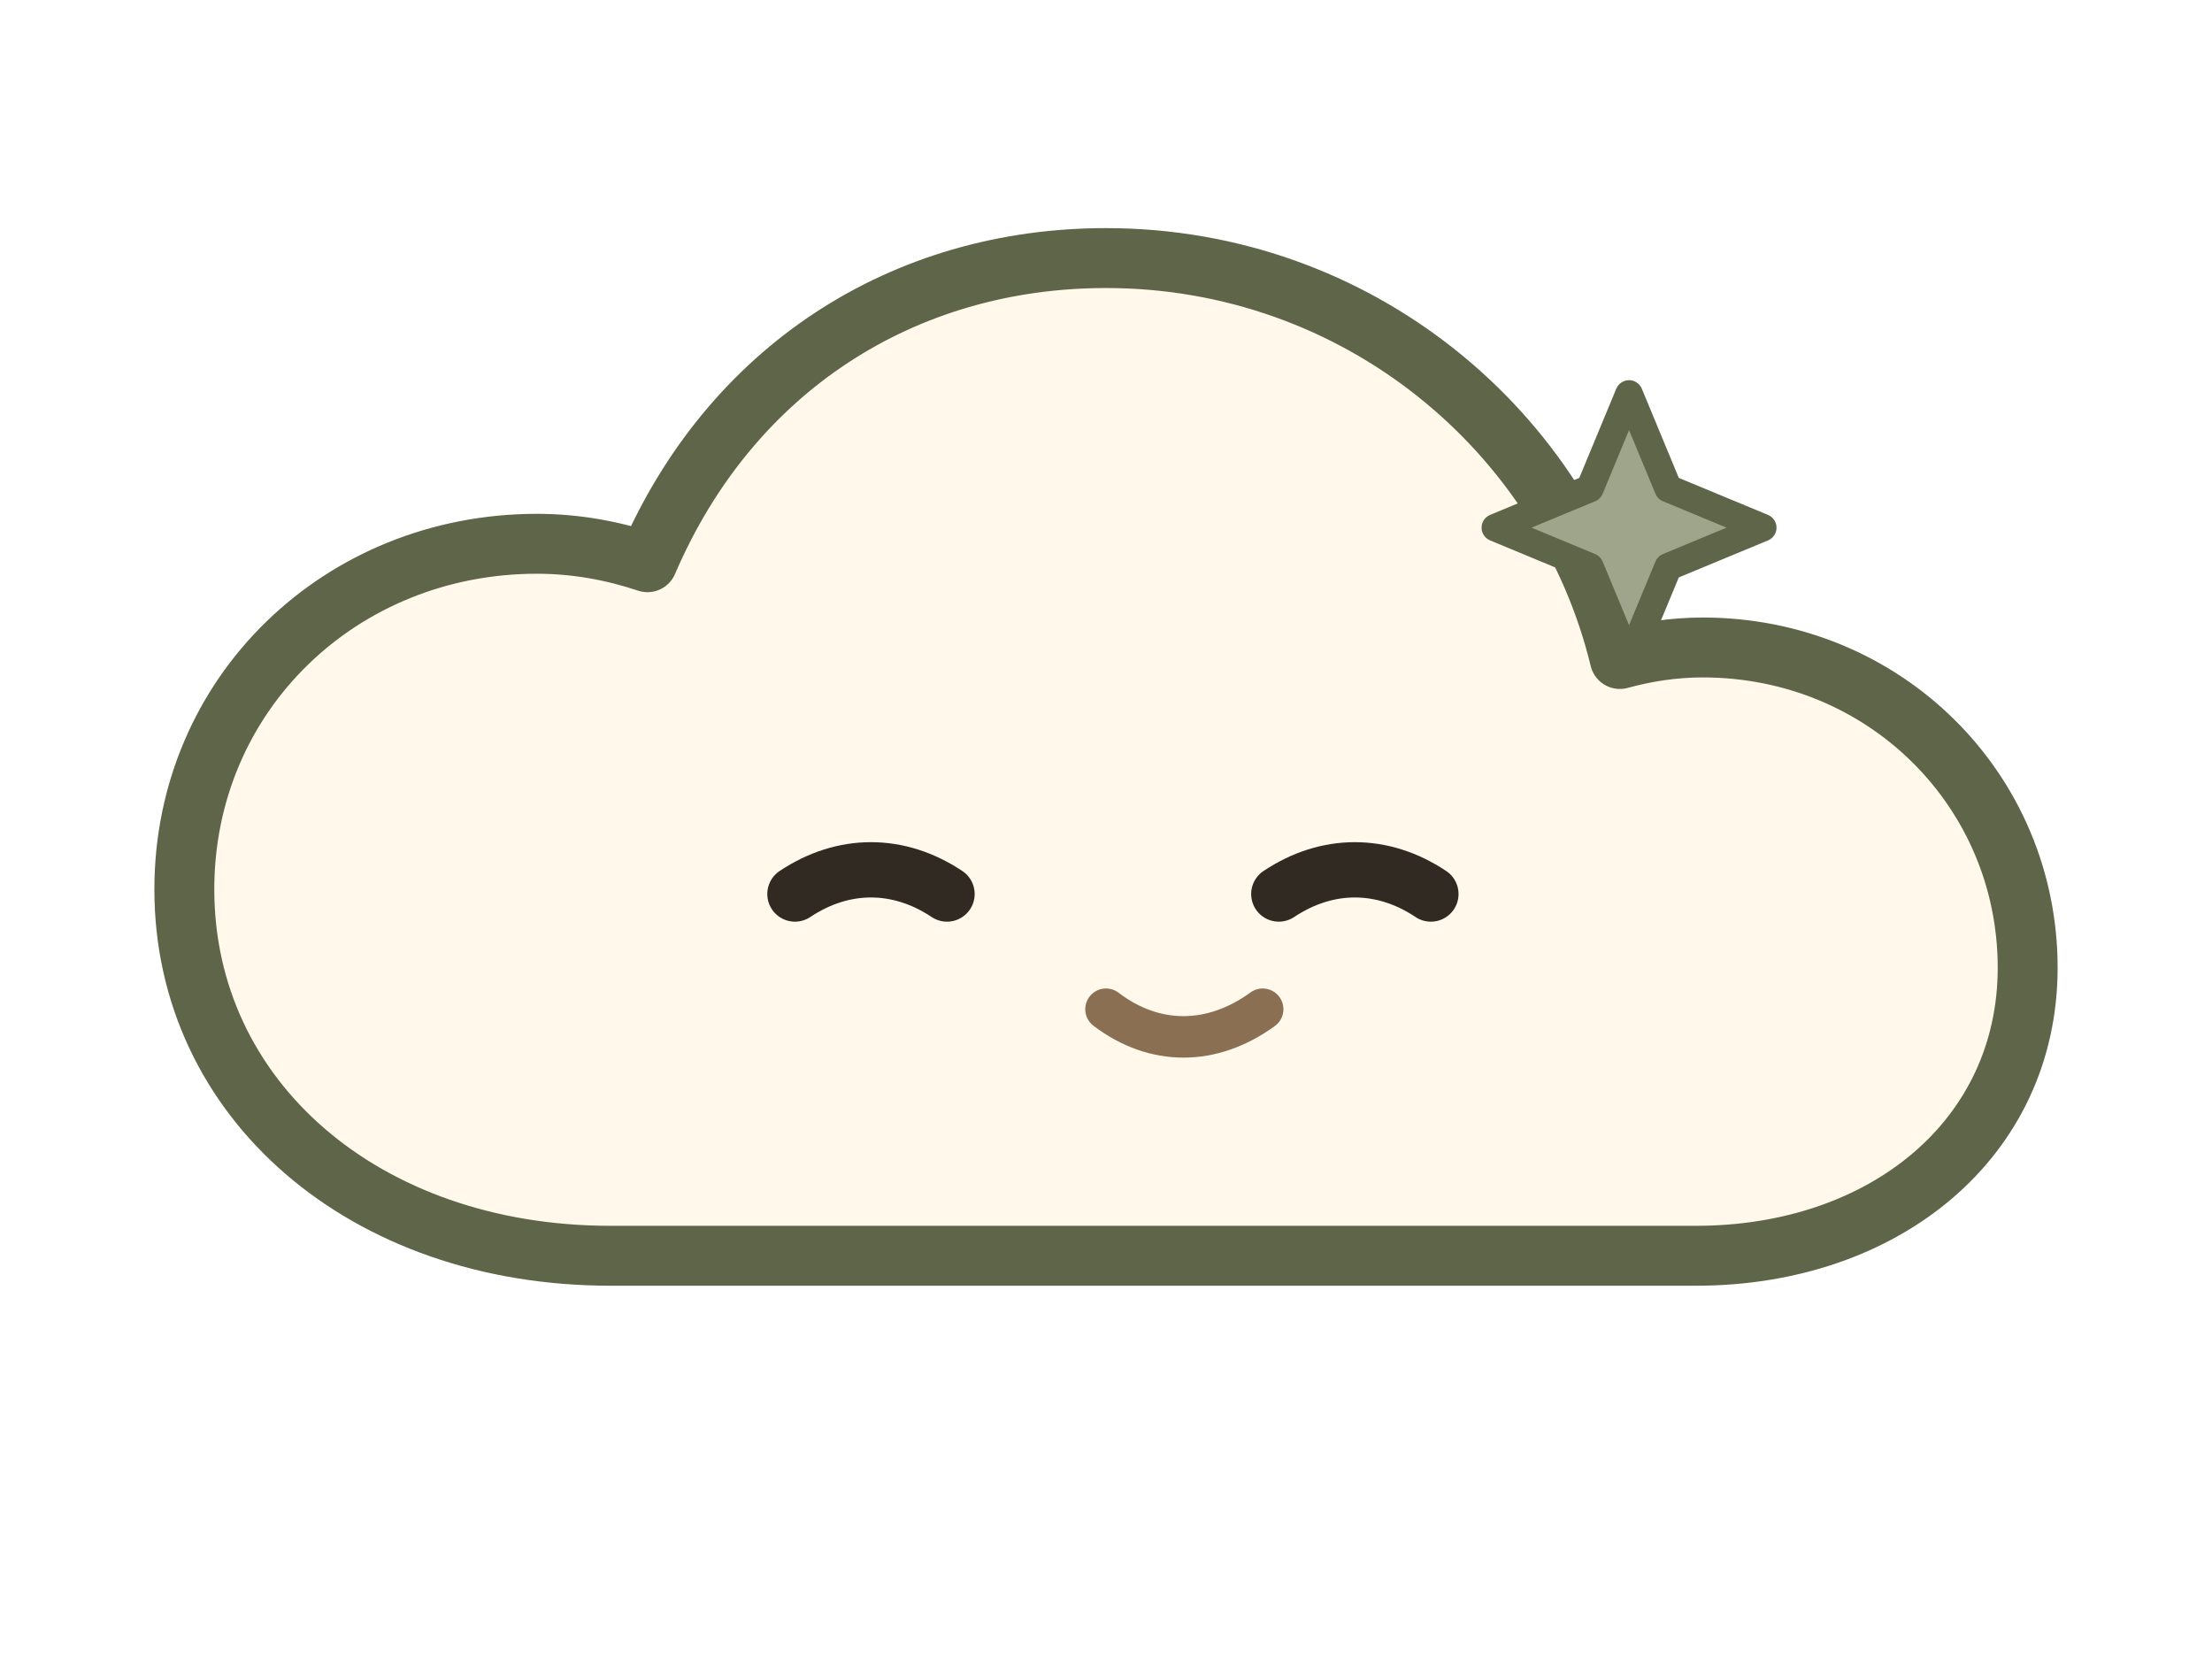
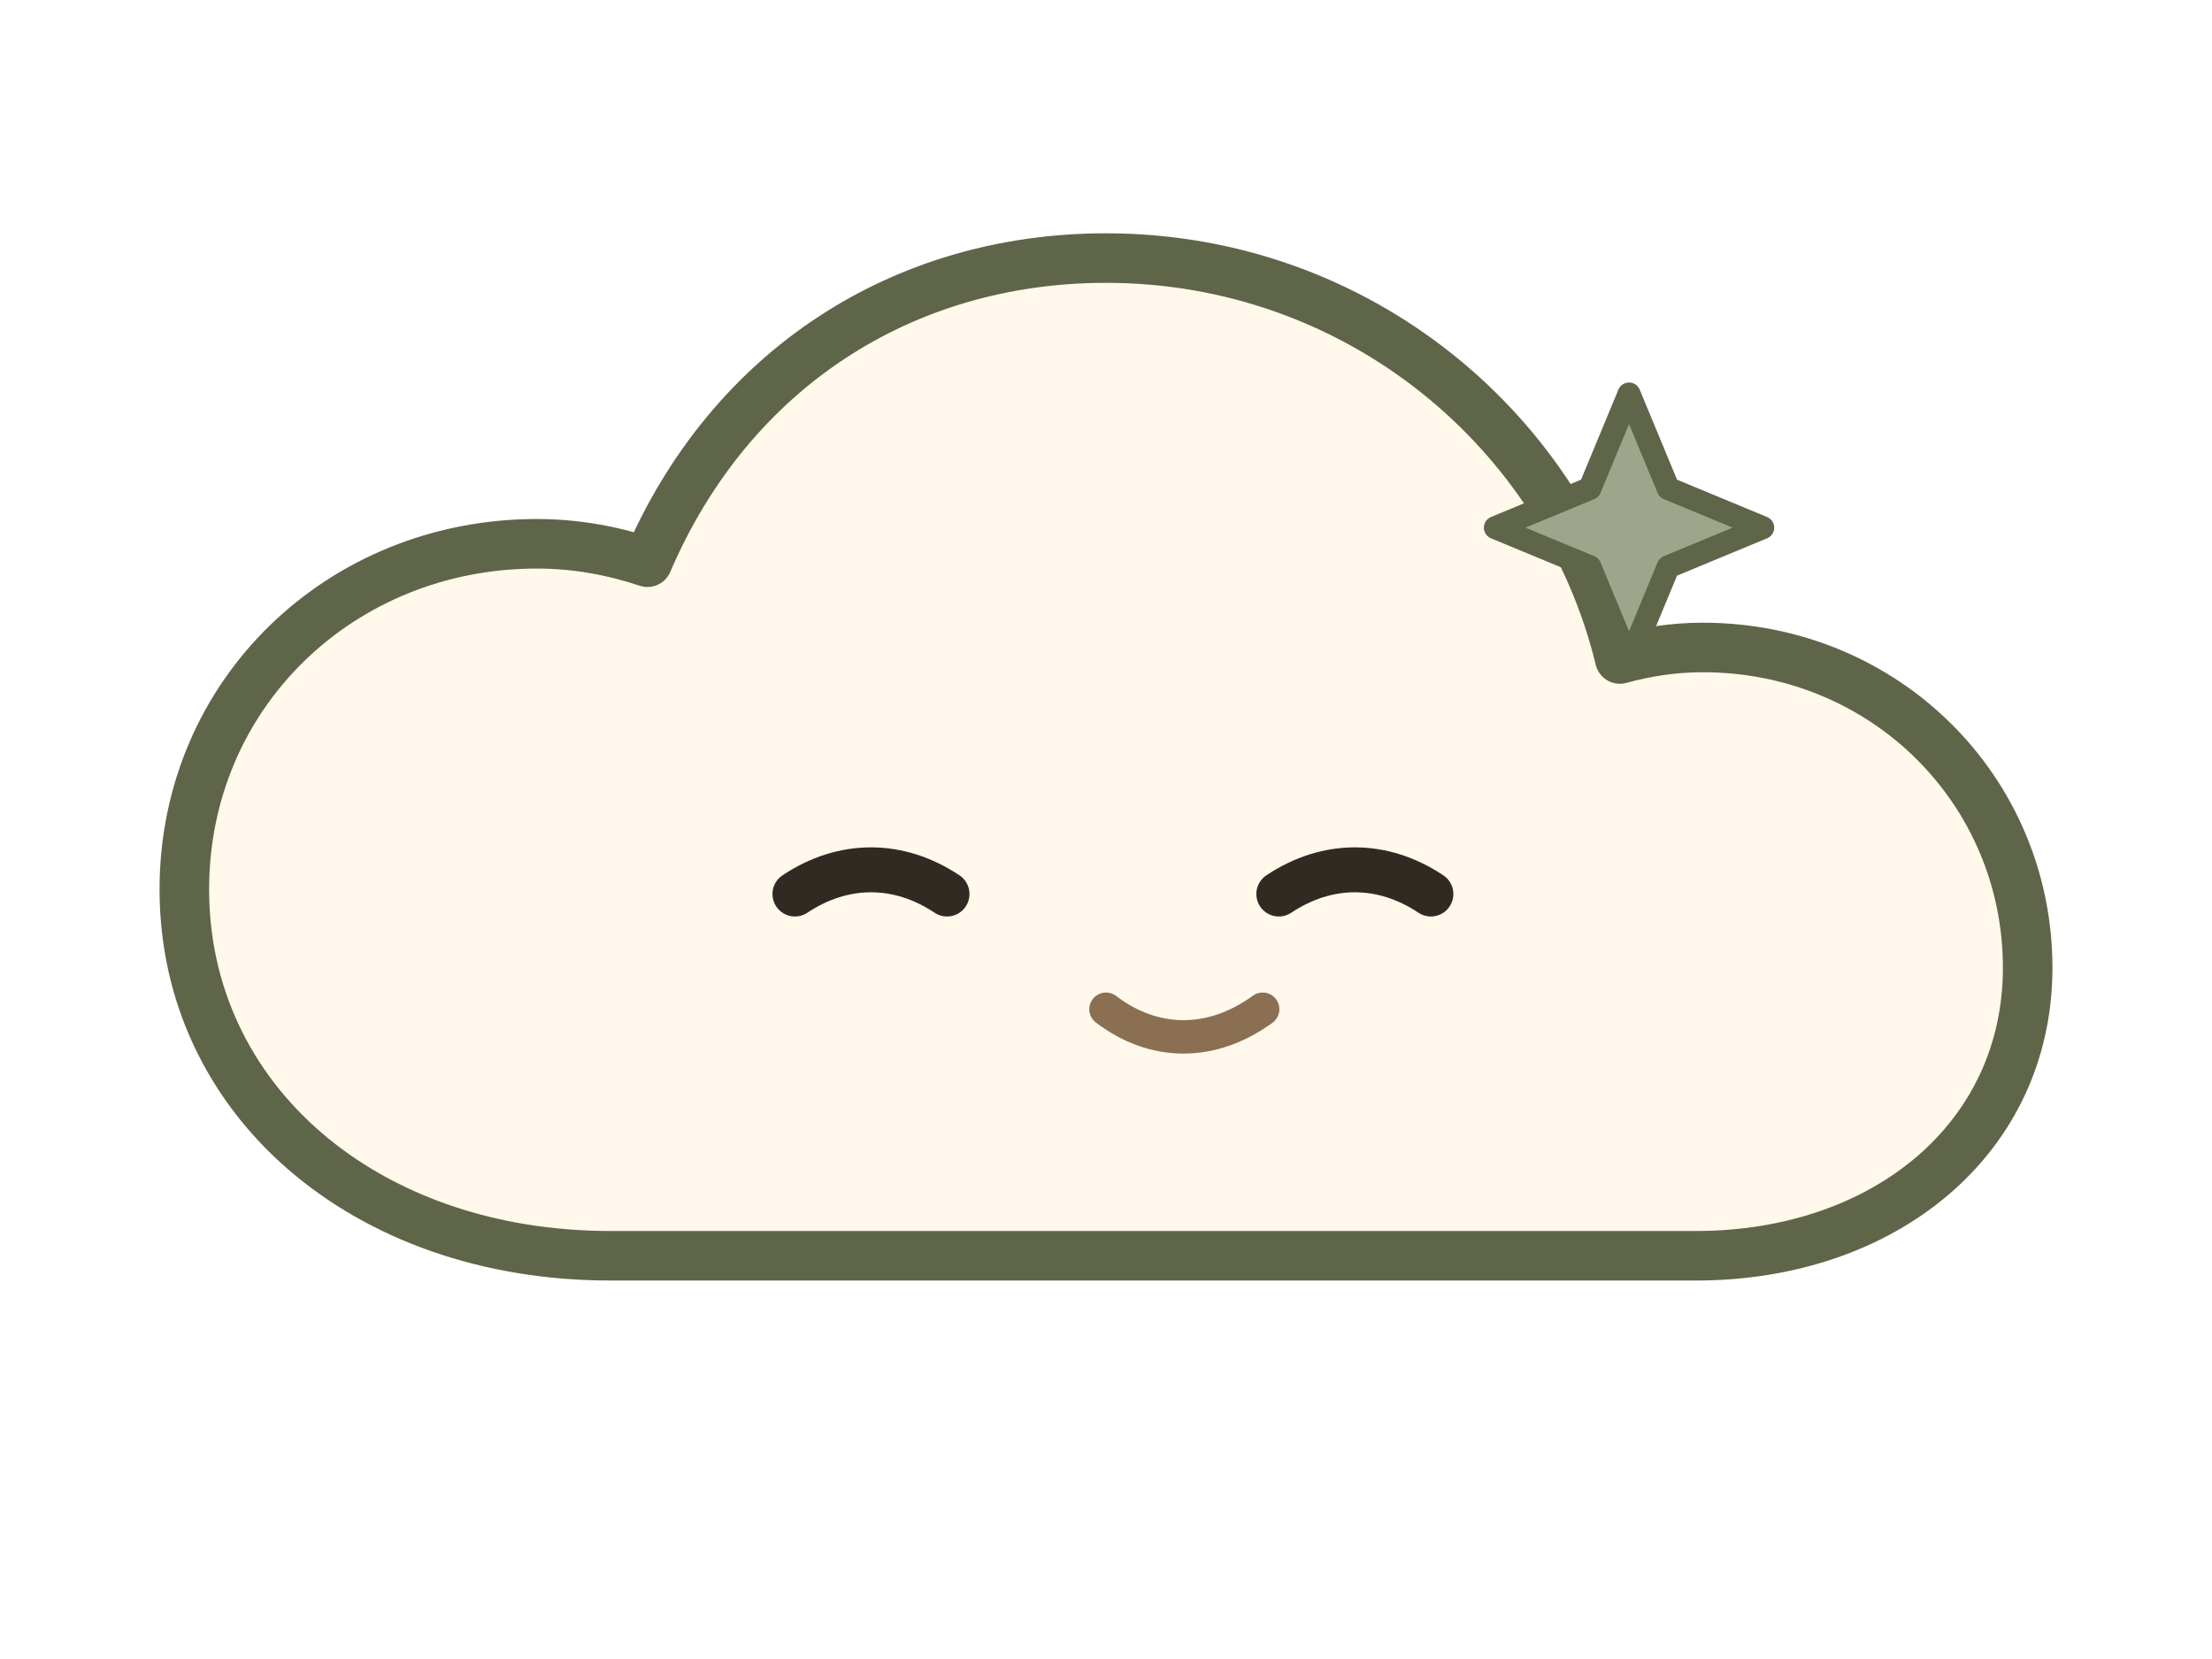
<svg xmlns="http://www.w3.org/2000/svg" viewBox="0 0 96 72" role="img" aria-labelledby="dreamGuideMarkTitle">
  <path d="M26.5 54.5C15.8 54.5 8 47.7 8 38.6c0-8.5 6.8-15 15.3-15 1.7 0 3.3.3 4.8.8C31.7 16 39.2 11.2 48 11.2c10.9 0 19.9 7.5 22.3 17.4 1.1-.3 2.3-.5 3.6-.5C81.8 28.1 88 34.3 88 42c0 7.4-6.2 12.5-14.4 12.5H26.5Z" fill="#fff8eb" />
-   <path d="M26.5 54.5C15.8 54.5 8 47.7 8 38.6c0-8.5 6.8-15 15.3-15 1.7 0 3.3.3 4.8.8C31.7 16 39.2 11.2 48 11.2c10.9 0 19.9 7.5 22.3 17.4 1.1-.3 2.3-.5 3.6-.5C81.8 28.1 88 34.3 88 42c0 7.4-6.2 12.5-14.4 12.5H26.5Z" fill="none" stroke="#5f6549" stroke-width="2.6" stroke-linecap="round" stroke-linejoin="round" />
-   <path d="M34.5 38.8c2.1-1.4 4.5-1.4 6.6 0" fill="none" stroke="#302a23" stroke-width="2.4" stroke-linecap="round" />
-   <path d="M55.5 38.8c2.1-1.4 4.5-1.4 6.6 0" fill="none" stroke="#302a23" stroke-width="2.4" stroke-linecap="round" />
-   <path d="M48 43.8c2.1 1.6 4.6 1.6 6.8 0" fill="none" stroke="#8a6f52" stroke-width="1.8" stroke-linecap="round" />
-   <path d="M70.7 17.1l1.7 4.1 4.1 1.7-4.1 1.7-1.7 4.1-1.7-4.1-4.1-1.7 4.1-1.7 1.7-4.1Z" fill="#9fa58b" stroke="#5f6549" stroke-width="1.2" stroke-linejoin="round" />
+   <path d="M26.5 54.5C15.8 54.5 8 47.7 8 38.6c0-8.5 6.8-15 15.3-15 1.7 0 3.3.3 4.8.8C31.7 16 39.2 11.2 48 11.2c10.9 0 19.9 7.5 22.3 17.4 1.1-.3 2.3-.5 3.6-.5C81.8 28.1 88 34.3 88 42c0 7.4-6.2 12.5-14.4 12.5H26.5Z" fill="none" stroke="#5f6549" stroke-width="2.15" stroke-linecap="round" stroke-linejoin="round" />
+   <path d="M34.5 38.8c2.1-1.4 4.5-1.4 6.6 0" fill="none" stroke="#302a23" stroke-width="1.95" stroke-linecap="round" />
+   <path d="M55.5 38.8c2.1-1.4 4.5-1.4 6.6 0" fill="none" stroke="#302a23" stroke-width="1.95" stroke-linecap="round" />
+   <path d="M48 43.8c2.1 1.6 4.6 1.6 6.8 0" fill="none" stroke="#8a6f52" stroke-width="1.45" stroke-linecap="round" />
+   <path d="M70.7 17.1l1.7 4.1 4.1 1.7-4.1 1.7-1.7 4.1-1.7-4.1-4.1-1.7 4.1-1.7 1.7-4.1Z" fill="#9fa58b" stroke="#5f6549" stroke-width="1" stroke-linejoin="round" />
</svg>
